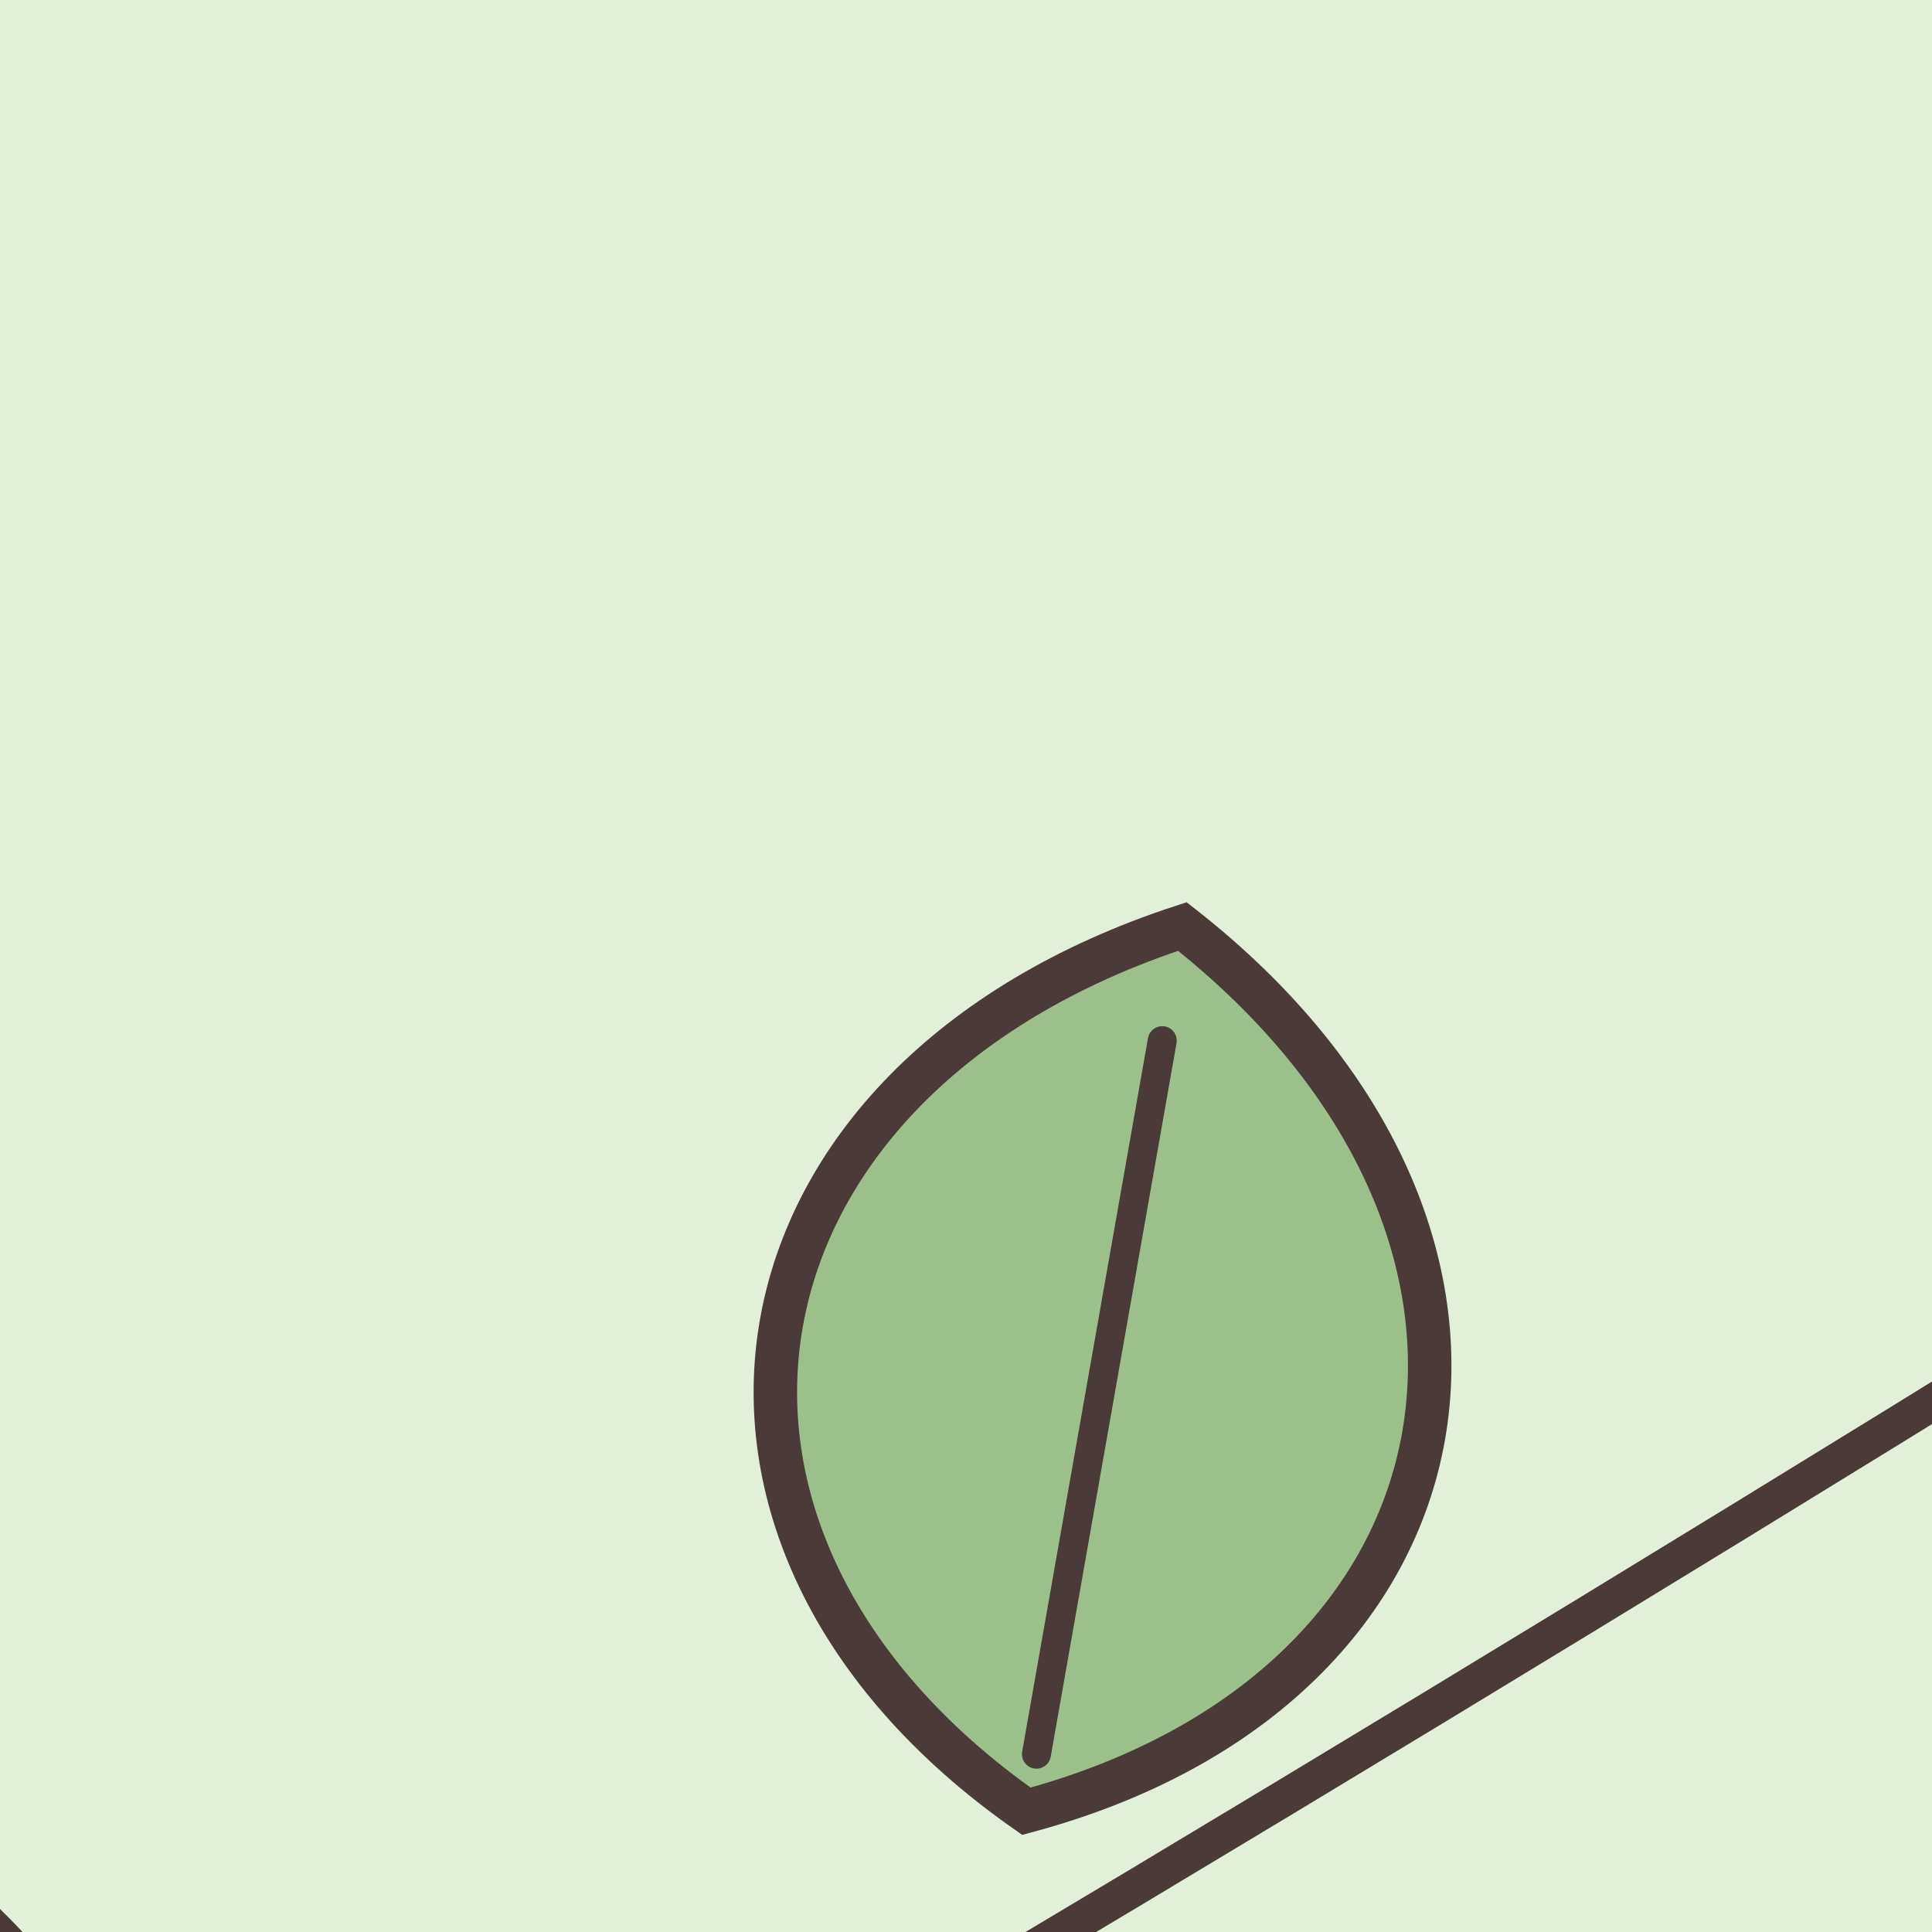
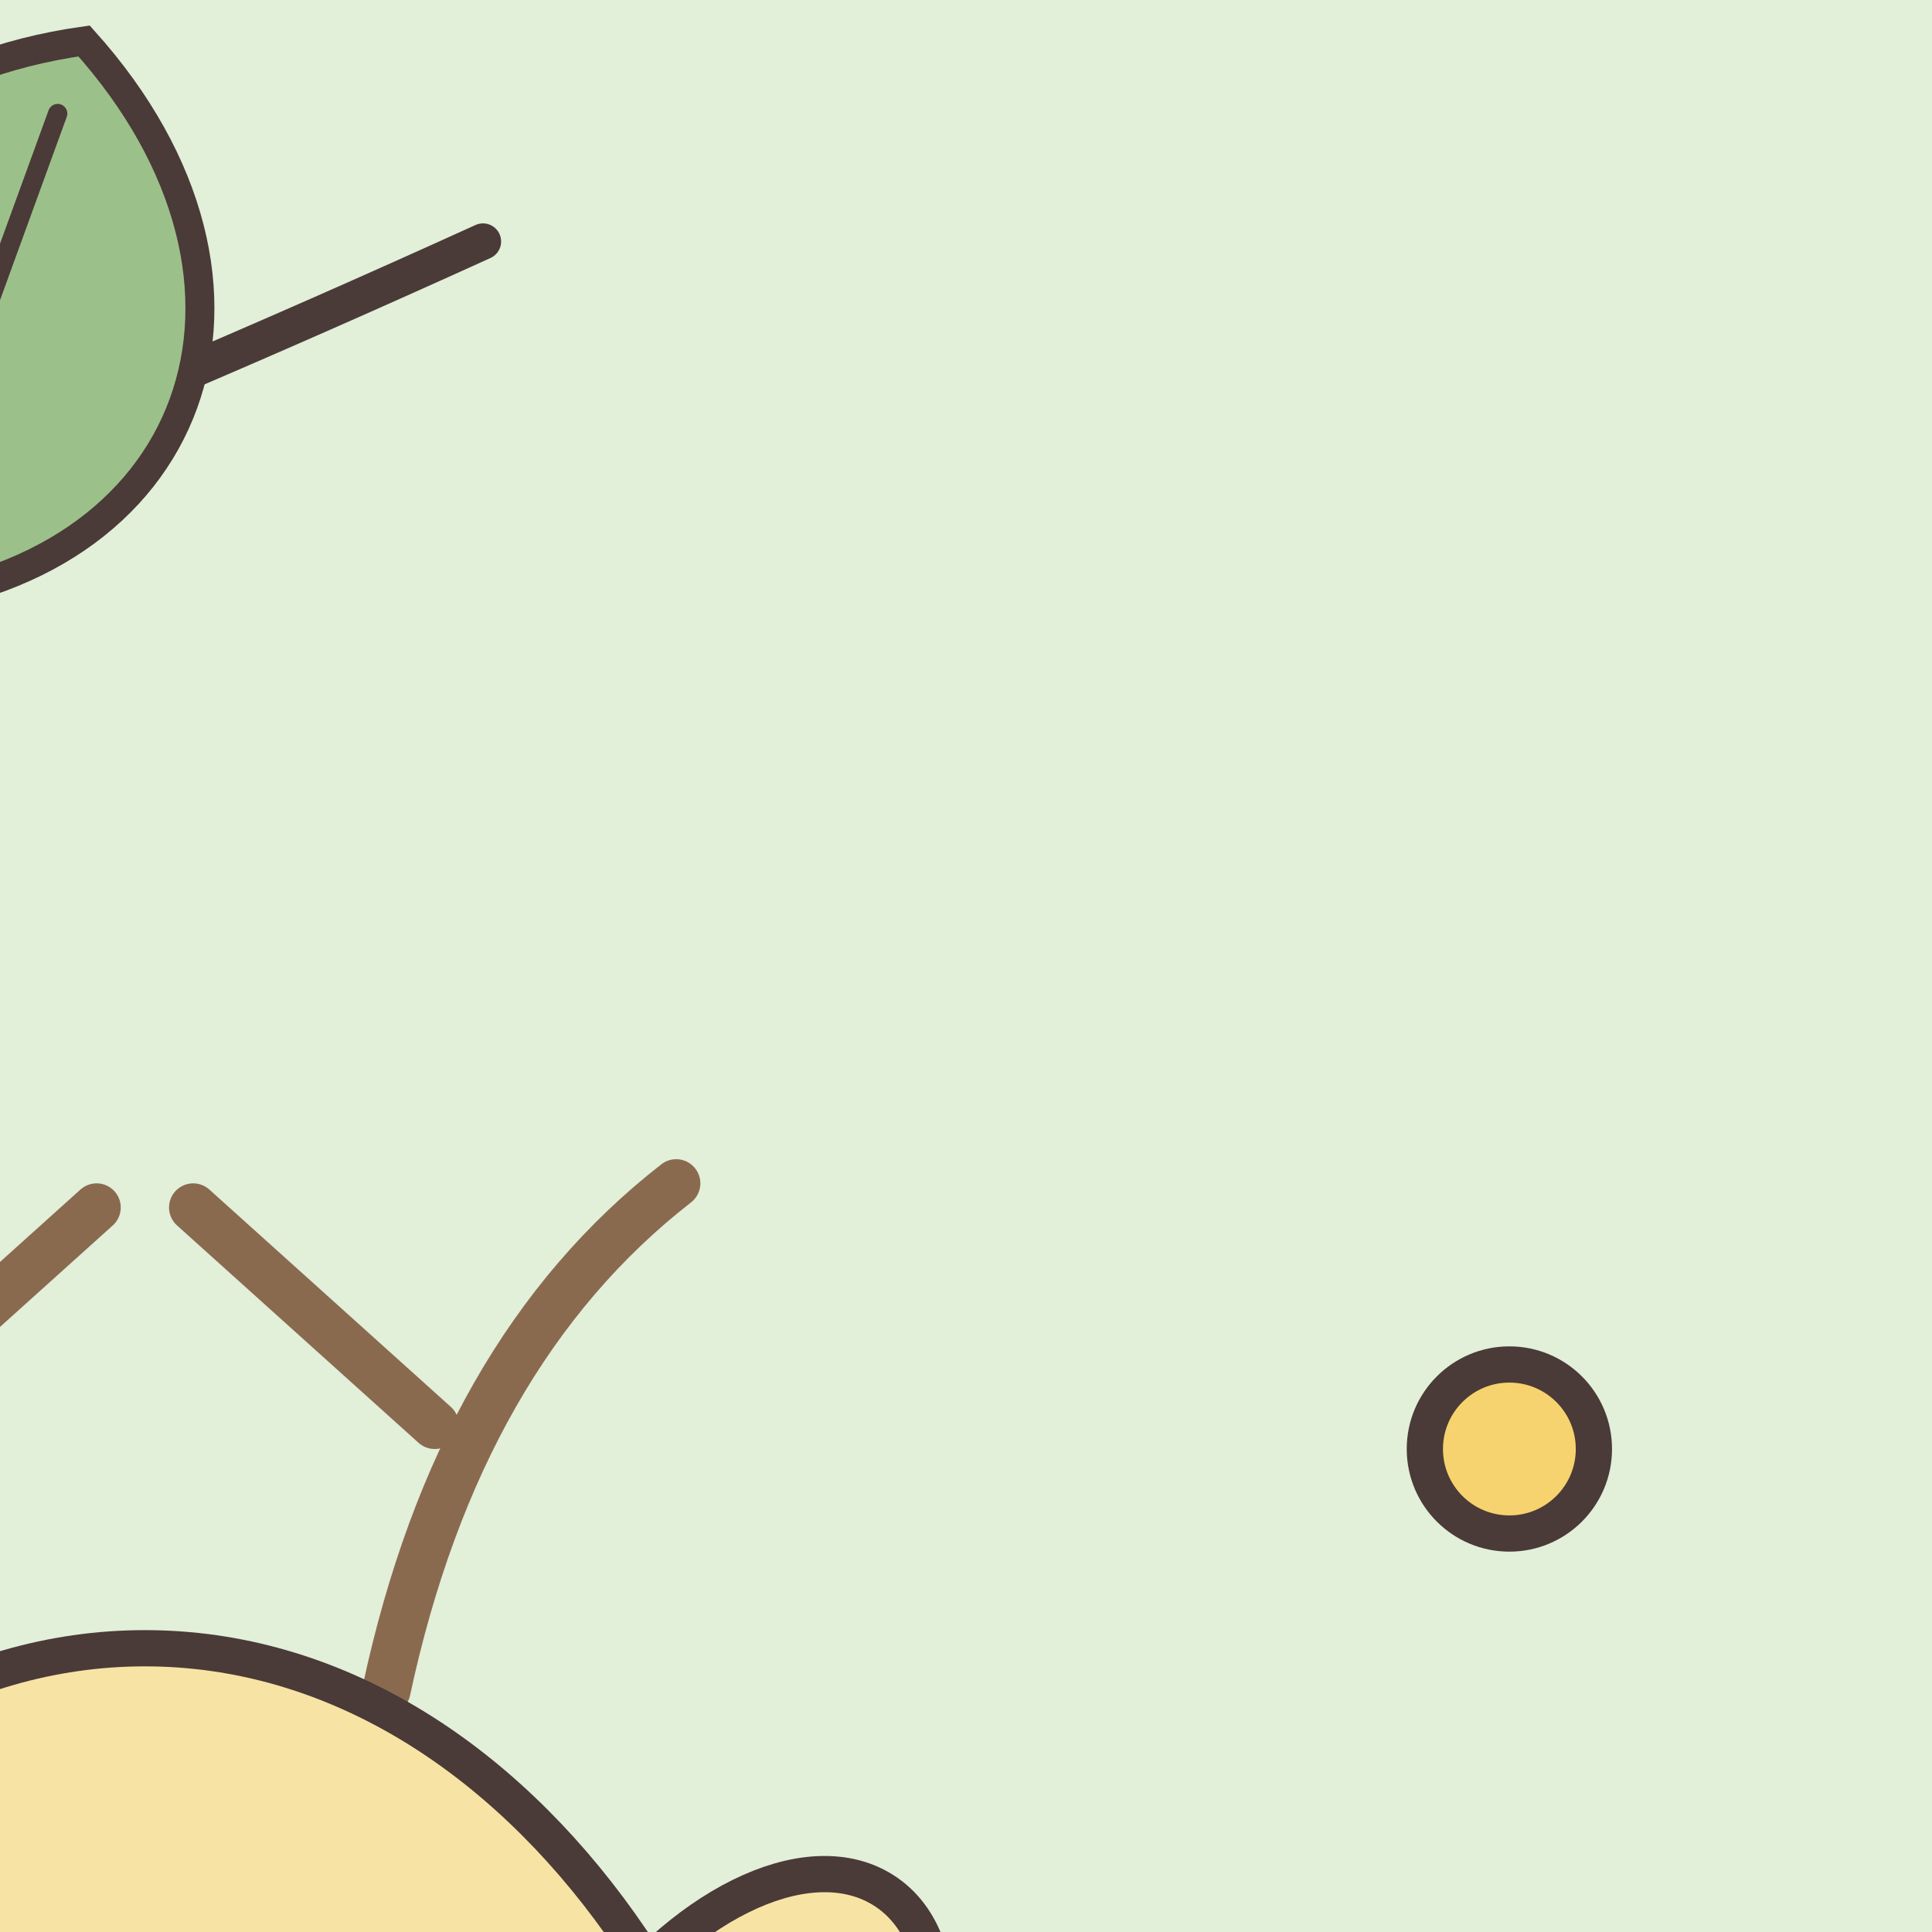
<svg xmlns="http://www.w3.org/2000/svg" width="160" height="160" viewBox="160 0 160 160">
  <rect width="320" height="320" fill="#e2efd9" />
-   <path d="M-10 300Q120 240 330 110" fill="none" stroke="#4a3a38" stroke-width="3" stroke-linecap="round" stroke-linejoin="round" />
-   <g transform="translate(40 275) rotate(-70) scale(1)">
+   <path d="M-10 90Q90 70 200 20" fill="none" stroke="#4a3a38" stroke-width="3" stroke-linecap="round" stroke-linejoin="round" />
+   <g transform="translate(30 82) rotate(-75) scale(0.8)">
    <path d="M0 0C14-30 46-30 62 0C46 30 14 30 0 0Z" fill="#9cc08a" stroke="#4a3a38" stroke-width="3" />
    <path d="M4 0H54" fill="none" stroke="#4a3a38" stroke-width="2" stroke-linecap="round" stroke-linejoin="round" />
  </g>
-   <g transform="translate(95 252) rotate(60) scale(1)">
+   <g transform="translate(90 70) rotate(60) scale(0.8)">
    <path d="M0 0C14-30 46-30 62 0C46 30 14 30 0 0Z" fill="#9cc08a" stroke="#4a3a38" stroke-width="3" />
    <path d="M4 0H54" fill="none" stroke="#4a3a38" stroke-width="2" stroke-linecap="round" stroke-linejoin="round" />
  </g>
-   <g transform="translate(140 224) rotate(-75) scale(1.1)">
+   <g transform="translate(150 50) rotate(-70) scale(0.8)">
    <path d="M0 0C14-30 46-30 62 0C46 30 14 30 0 0Z" fill="#9cc08a" stroke="#4a3a38" stroke-width="3" />
    <path d="M4 0H54" fill="none" stroke="#4a3a38" stroke-width="2" stroke-linecap="round" stroke-linejoin="round" />
  </g>
-   <g transform="translate(195 188) rotate(55) scale(1.1)">
-     <path d="M0 0C14-30 46-30 62 0C46 30 14 30 0 0Z" fill="#9cc08a" stroke="#4a3a38" stroke-width="3" />
-     <path d="M4 0H54" fill="none" stroke="#4a3a38" stroke-width="2" stroke-linecap="round" stroke-linejoin="round" />
+   <circle cx="40" cy="190" r="8" fill="#f6b98c" stroke="#4a3a38" stroke-width="3" />
+   <circle cx="285" cy="120" r="7" fill="#f6d36e" stroke="#4a3a38" stroke-width="3" />
+   <circle cx="270" cy="220" r="6" fill="#f4a9bd" stroke="#4a3a38" stroke-width="3" />
+   <path d="M0 300Q90 270 190 298T320 290V320H0Z" fill="#a8ce8d" stroke="#4a3a38" stroke-width="3" />
+   <path d="M152 140Q146 112 128 98M148 118L168 100M192 140Q198 112 216 98M196 118L176 100" fill="none" stroke="#8a6a4f" stroke-width="4" stroke-linecap="round" stroke-linejoin="round" />
+   <g stroke="#4a3a38" stroke-width="6" stroke-linejoin="round" fill="#4a3a38">
+     <ellipse cx="172" cy="214" rx="54" ry="76" />
+     <ellipse cx="136" cy="296" rx="18" ry="10" />
+     <ellipse cx="208" cy="296" rx="18" ry="10" />
+     <ellipse cx="124" cy="176" rx="12" ry="22" transform="rotate(-35 124 176)" />
+     <ellipse cx="220" cy="176" rx="12" ry="22" transform="rotate(35 220 176)" />
  </g>
-   <g transform="translate(245 150) rotate(-80) scale(1.2)">
-     <path d="M0 0C14-30 46-30 62 0C46 30 14 30 0 0Z" fill="#9cc08a" stroke="#4a3a38" stroke-width="3" />
-     <path d="M4 0H54" fill="none" stroke="#4a3a38" stroke-width="2" stroke-linecap="round" stroke-linejoin="round" />
+   <g fill="#f7e3a3">
+     <ellipse cx="172" cy="214" rx="54" ry="76" />
+     <ellipse cx="136" cy="296" rx="18" ry="10" />
+     <ellipse cx="208" cy="296" rx="18" ry="10" />
+     <ellipse cx="124" cy="176" rx="12" ry="22" transform="rotate(-35 124 176)" />
+     <ellipse cx="220" cy="176" rx="12" ry="22" transform="rotate(35 220 176)" />
  </g>
-   <circle cx="270" cy="230" r="10" fill="#f6b98c" stroke="#4a3a38" stroke-width="3" />
-   <circle cx="60" cy="90" r="8" fill="#f6d36e" stroke="#4a3a38" stroke-width="3" />
-   <circle cx="110" cy="60" r="6" fill="#f4a9bd" />
+   <circle cx="155" cy="196" r="4.5" fill="#4a3a38" />
+   <circle cx="156.5" cy="194.5" r="1.35" fill="#fff" />
+   <circle cx="189" cy="196" r="4.5" fill="#4a3a38" />
+   <circle cx="190.5" cy="194.5" r="1.35" fill="#fff" />
+   <ellipse cx="145" cy="206" rx="7" ry="4.5" fill="#f4a0b4" opacity=".7" />
+   <ellipse cx="199" cy="206" rx="7" ry="4.5" fill="#f4a0b4" opacity=".7" />
+   <path d="M164 204Q172 212 180 204" fill="none" stroke="#4a3a38" stroke-width="2.5" stroke-linecap="round" stroke-linejoin="round" />
</svg>
